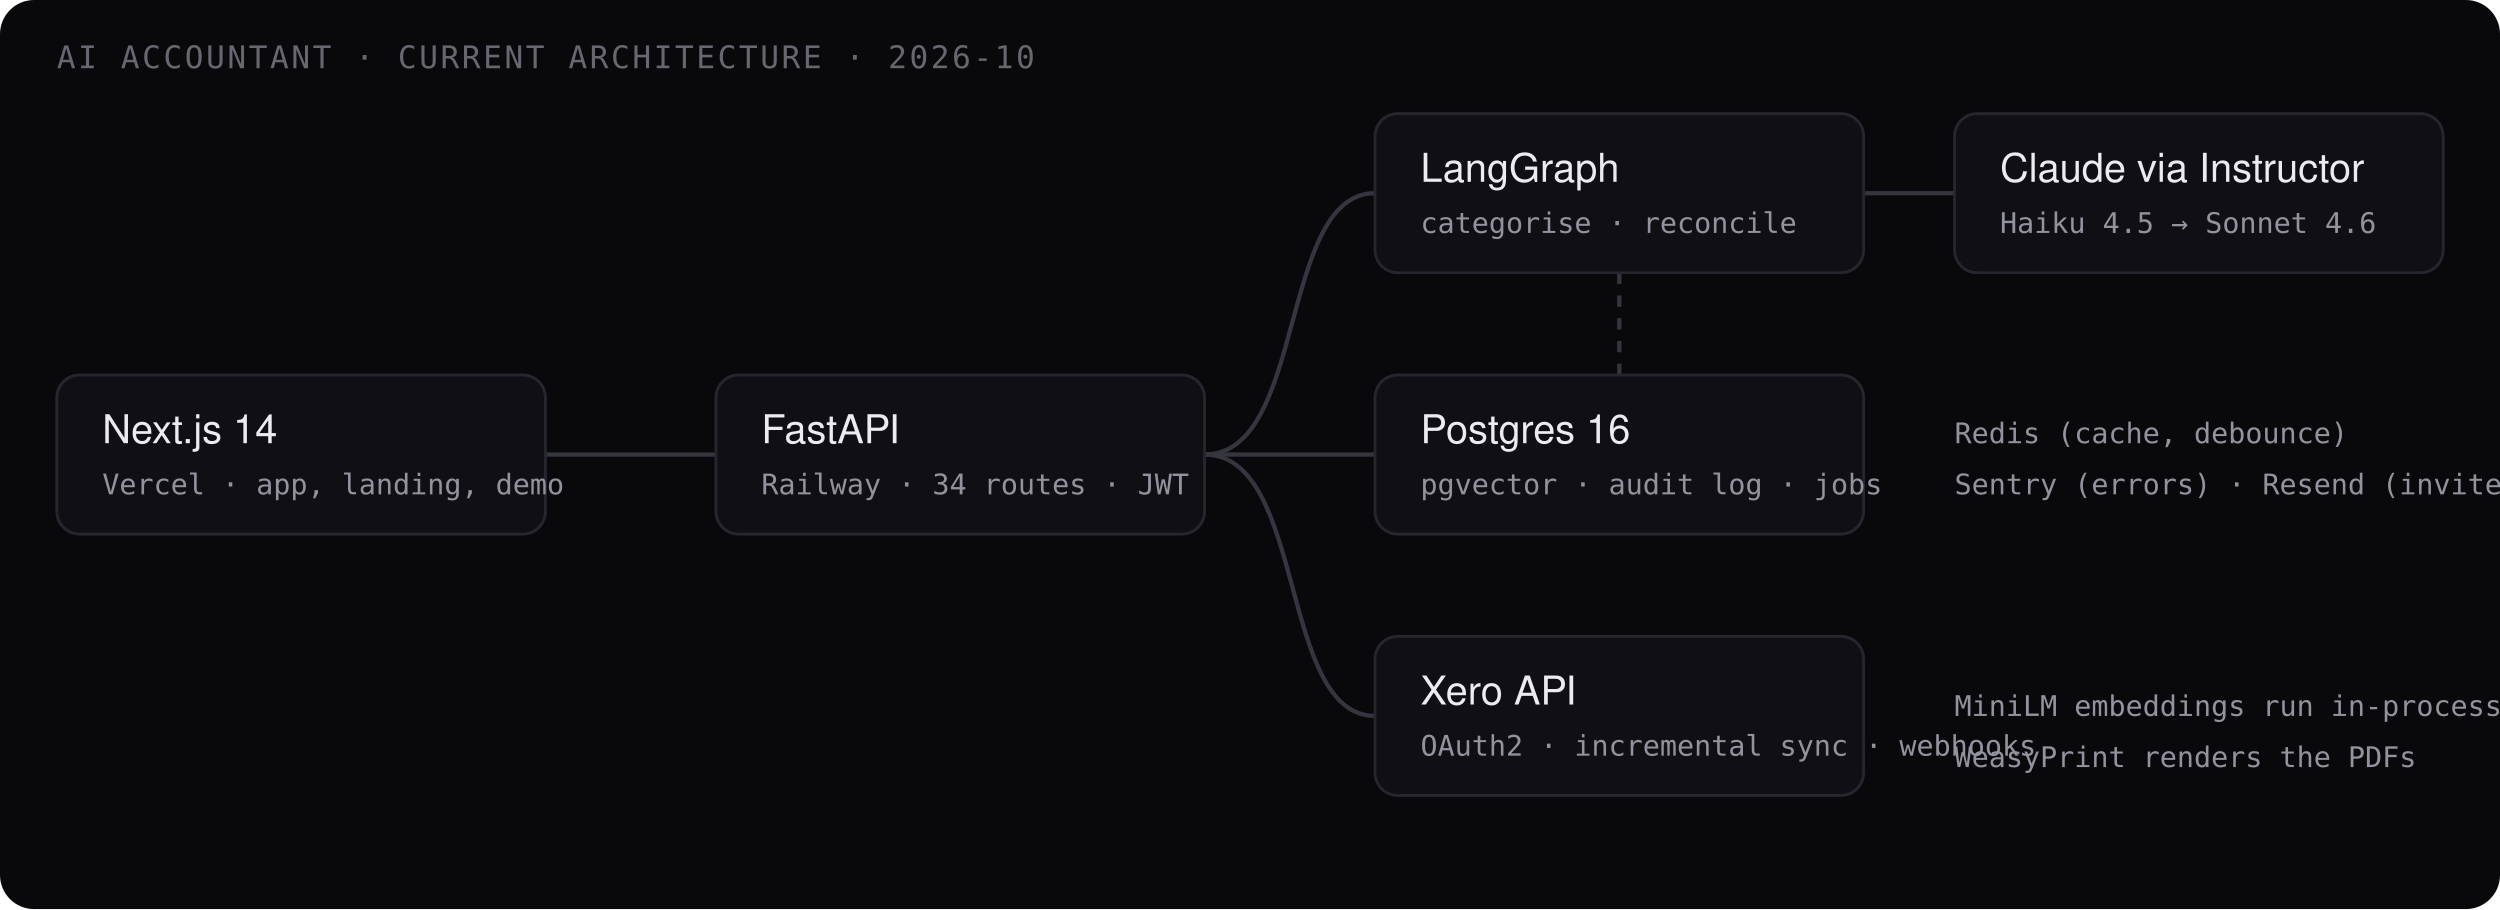
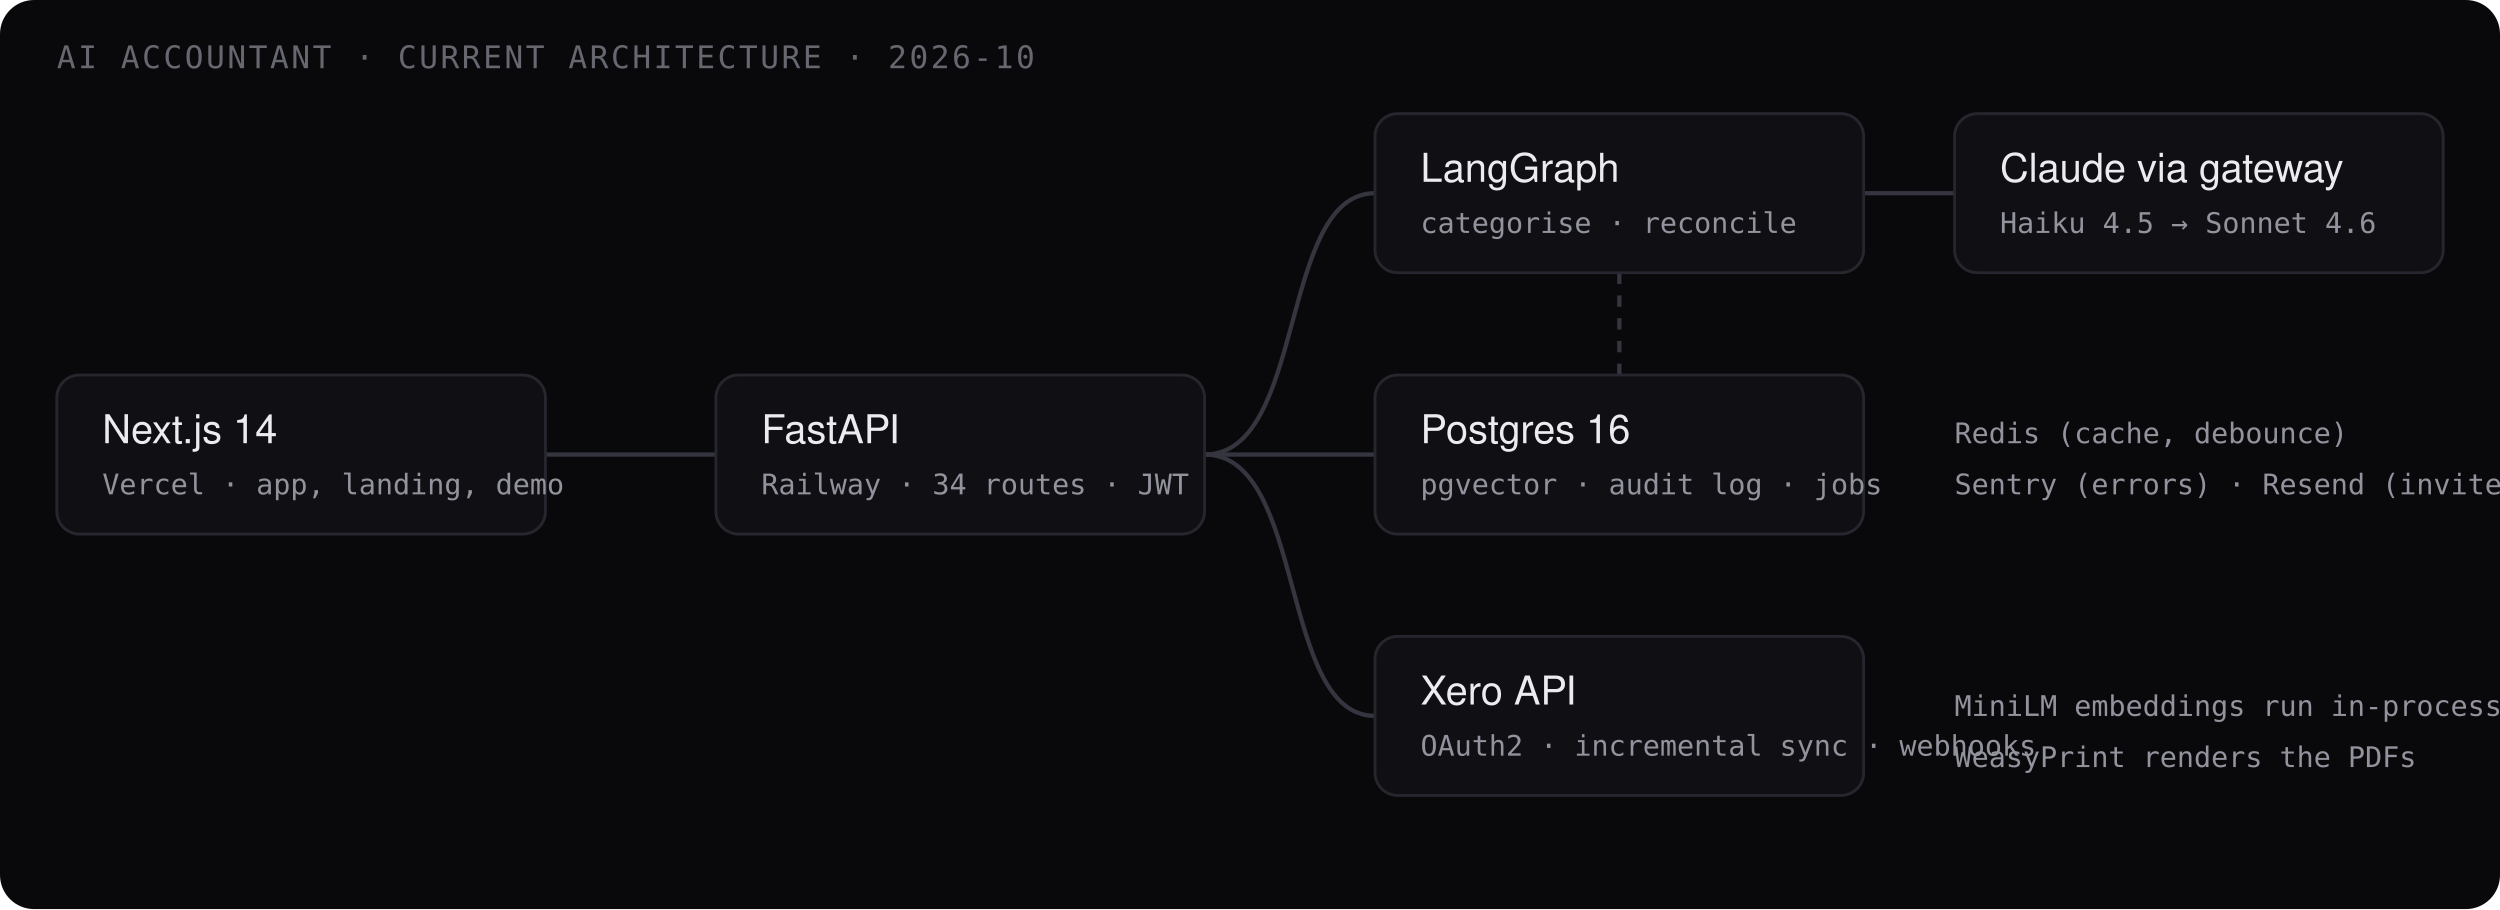
- <svg xmlns="http://www.w3.org/2000/svg" viewBox="0 0 880 320" width="880" height="320" role="img" aria-label="Next.js on Vercel talks to FastAPI on Railway, which runs LangGraph graphs calling Claude through Instructor, stores the books, pgvector precedents and the audit log in Postgres, and syncs Xero through OAuth2.">
+ <svg xmlns="http://www.w3.org/2000/svg" viewBox="0 0 880 320" width="880" height="320" role="img" aria-label="Next.js on Vercel talks to FastAPI on Railway, which runs LangGraph graphs calling Claude through one gateway, stores the books, pgvector precedents and the audit log in Postgres, and syncs Xero through OAuth2.">
  <defs>
    <style>
      .bg { fill: #09090c; }
      .node { fill: #101014; stroke: #26262e; stroke-width: 1; }
      .edge { fill: none; stroke: #35353f; stroke-width: 1.5; }
      .label { fill: #ebebf0; font: 500 14px ui-sans-serif, system-ui, "Segoe UI", Helvetica, Arial, sans-serif; }
      .sub { fill: #92939d; font: 10px ui-monospace, SFMono-Regular, Menlo, Consolas, monospace; }
      .title { fill: #66676f; font: 11px ui-monospace, SFMono-Regular, Menlo, Consolas, monospace; letter-spacing: 0.08em; }
    </style>
  </defs>
  <rect class="bg" x="0" y="0" width="880" height="320" rx="12" />
  <text class="title" x="20" y="24">AI ACCOUNTANT · CURRENT ARCHITECTURE · 2026-10</text>
  <path class="edge" d="M192 160 H252" />
  <path class="edge" d="M424 160 C460 160 450 68 484 68" />
  <path class="edge" d="M656 68 H688" />
  <path class="edge" d="M424 160 H484" />
  <path class="edge" d="M424 160 C460 160 450 252 484 252" />
  <path class="edge" d="M570 96 V132" stroke-dasharray="4 4" />
  <g>
    <rect class="node" x="20" y="132" width="172" height="56" rx="8" />
    <text class="label" x="36" y="156">Next.js 14</text>
    <text class="sub" x="36" y="174">Vercel · app, landing, demo</text>
  </g>
  <g>
    <rect class="node" x="252" y="132" width="172" height="56" rx="8" />
    <text class="label" x="268" y="156">FastAPI</text>
    <text class="sub" x="268" y="174">Railway · 34 routes · JWT</text>
  </g>
  <g>
    <rect class="node" x="484" y="40" width="172" height="56" rx="8" />
    <text class="label" x="500" y="64">LangGraph</text>
    <text class="sub" x="500" y="82">categorise · reconcile</text>
  </g>
  <g>
    <rect class="node" x="688" y="40" width="172" height="56" rx="8" />
-     <text class="label" x="704" y="64">Claude via Instructor</text>
+     <text class="label" x="704" y="64">Claude via gateway</text>
    <text class="sub" x="704" y="82">Haiku 4.5 → Sonnet 4.6</text>
  </g>
  <g>
    <rect class="node" x="484" y="132" width="172" height="56" rx="8" />
    <text class="label" x="500" y="156">Postgres 16</text>
    <text class="sub" x="500" y="174">pgvector · audit log · jobs</text>
  </g>
  <g>
    <rect class="node" x="484" y="224" width="172" height="56" rx="8" />
    <text class="label" x="500" y="248">Xero API</text>
    <text class="sub" x="500" y="266">OAuth2 · incremental sync · webhooks</text>
  </g>
  <text class="sub" x="688" y="156">Redis (cache, debounce)</text>
  <text class="sub" x="688" y="174">Sentry (errors) · Resend (invites)</text>
  <text class="sub" x="688" y="252">MiniLM embeddings run in-process</text>
  <text class="sub" x="688" y="270">WeasyPrint renders the PDFs</text>
</svg>
